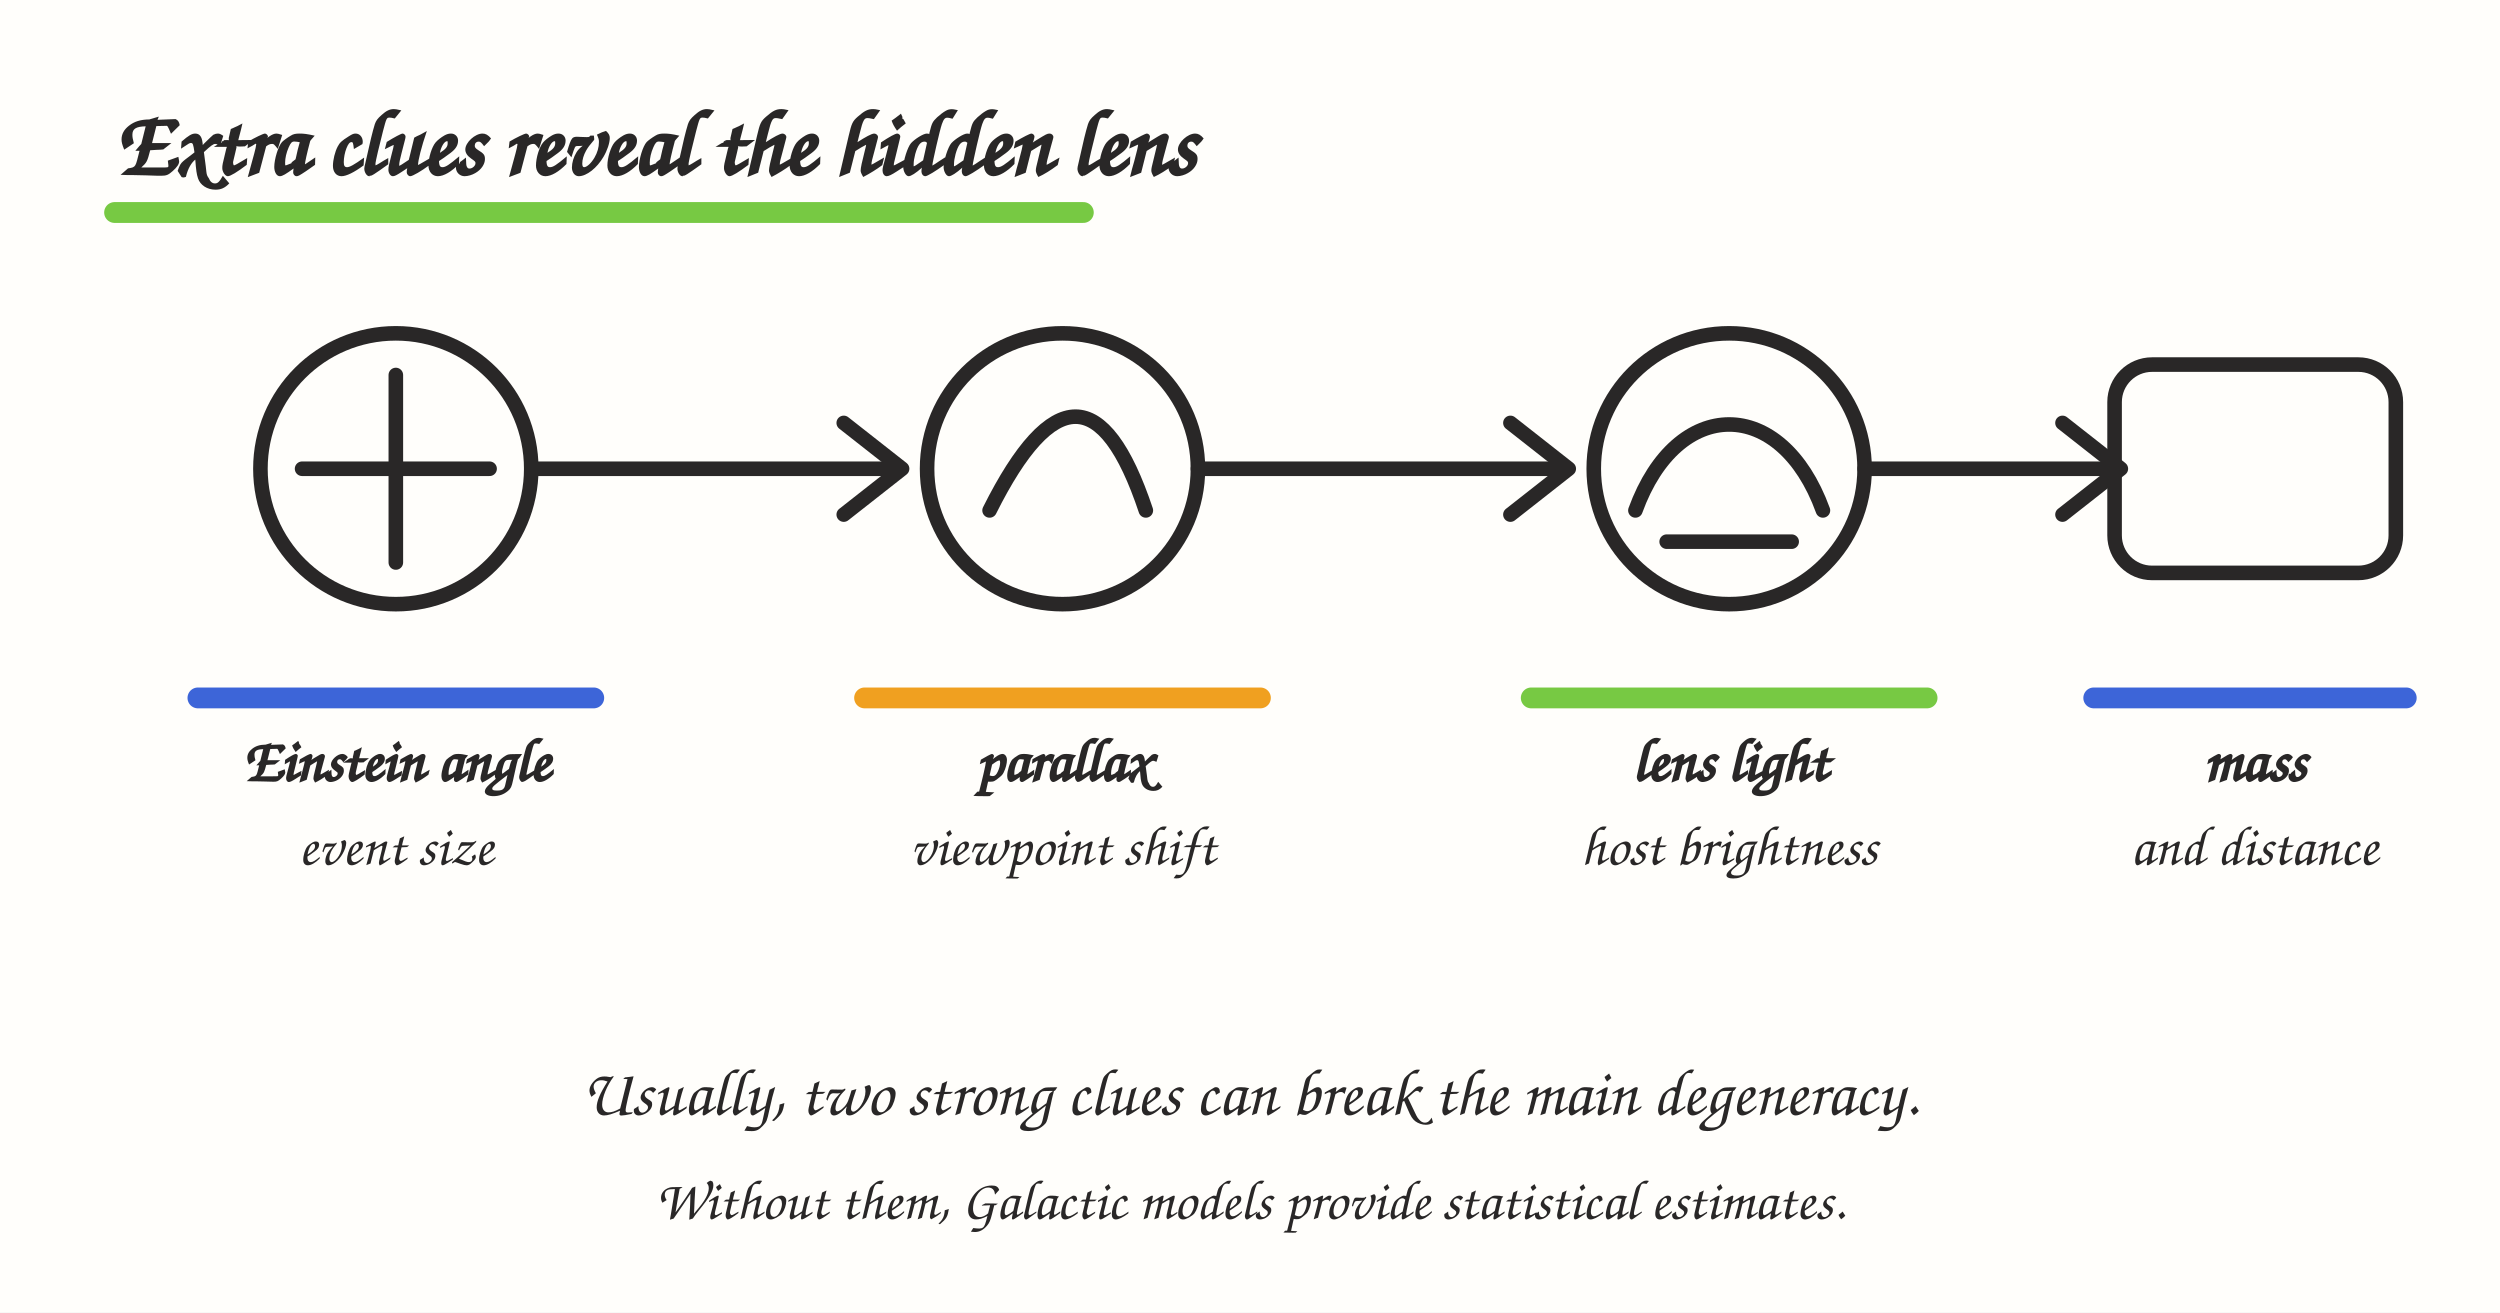
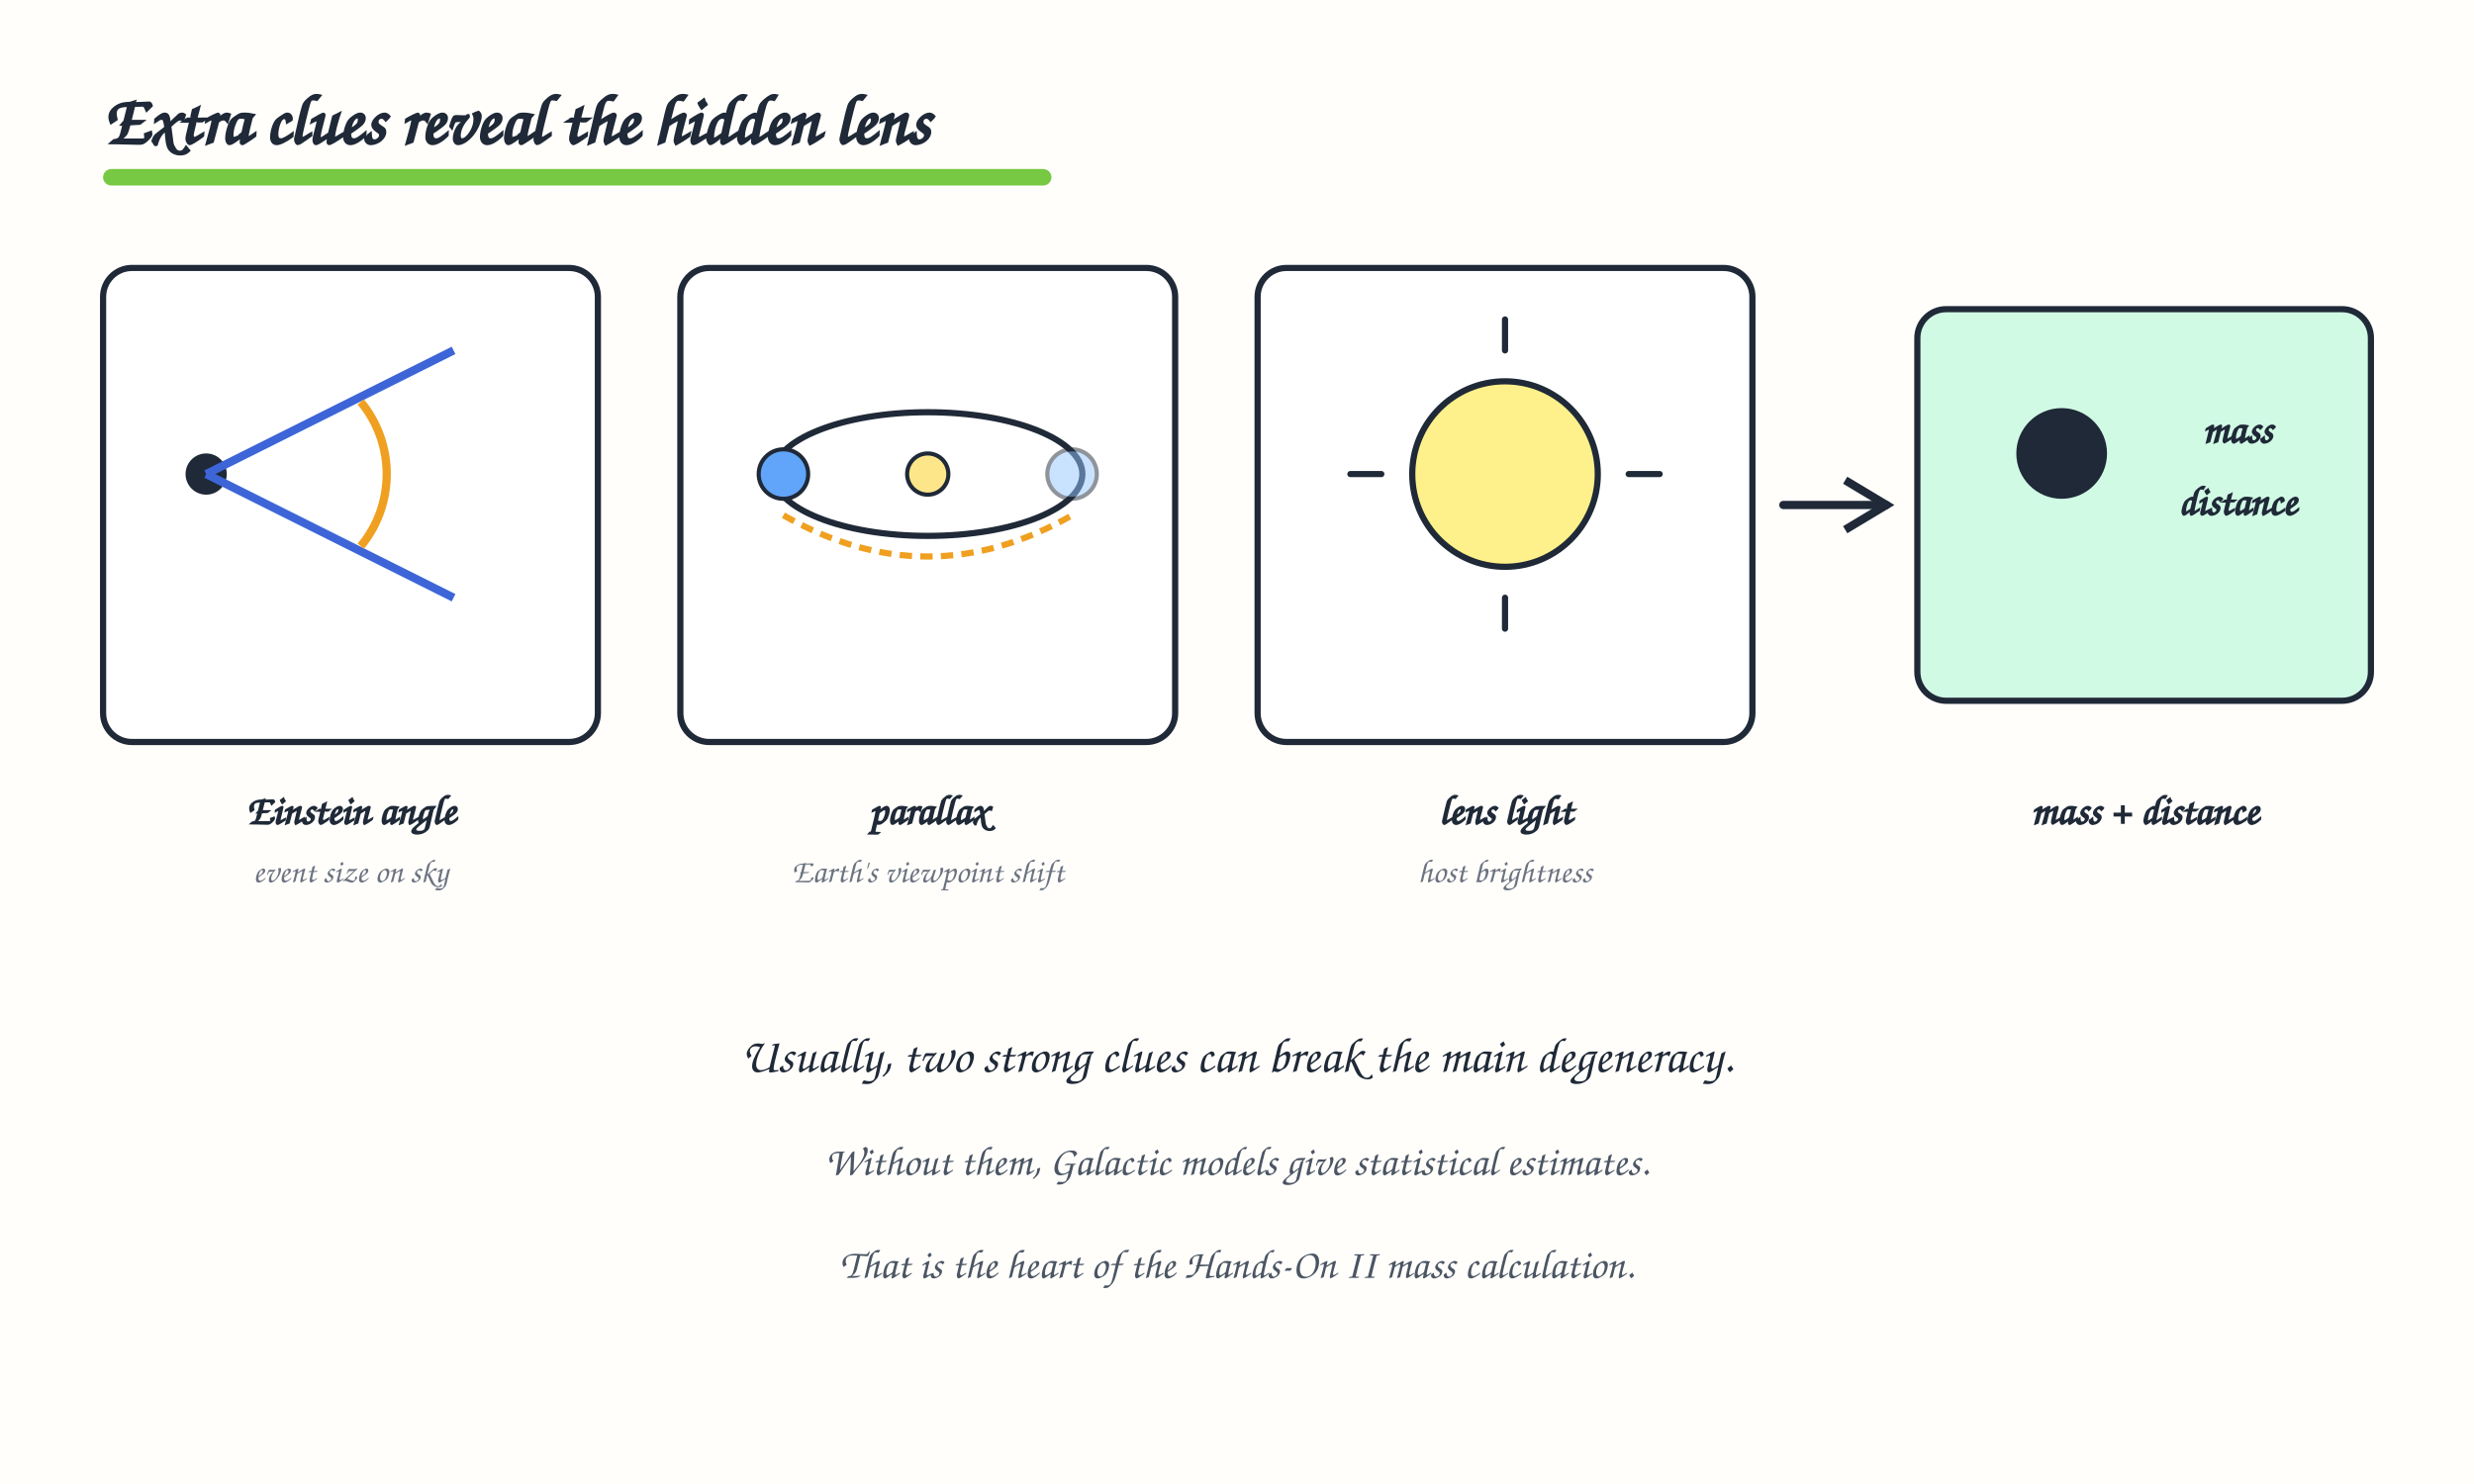
- <svg xmlns="http://www.w3.org/2000/svg" width="1200" height="630" viewBox="0 0 1200 630">
-   <rect width="1200" height="630" fill="#fffefb" />
-   <g fill="none" stroke="#292727" stroke-width="7" stroke-linecap="round" stroke-linejoin="round">
-     <circle cx="190" cy="225" r="65" />
-     <path d="M145 225h90M190 180v90" />
-     <circle cx="510" cy="225" r="65" />
-     <path d="M475 245c30-60 55-60 75 0" />
-     <circle cx="830" cy="225" r="65" />
-     <path d="M785 245c20-55 70-55 90 0M800 260h60" />
-     <path d="M255 225h175M575 225h175M895 225h120" />
-     <path d="M405 203l28 22-28 22M725 203l28 22-28 22M990 203l28 22-28 22" />
-     <rect x="1015" y="175" width="135" height="100" rx="18" />
+ <svg xmlns="http://www.w3.org/2000/svg" width="1200" height="720" viewBox="0 0 1200 720">
+   <rect width="1200" height="720" fill="#fffefb" />
+   <text x="50" y="70" font-family="'Segoe Print','Comic Sans MS',cursive" font-size="34" font-weight="700" fill="#1f2937">Extra clues reveal the hidden lens</text>
+   <rect x="50" y="82" width="460" height="8" rx="4" fill="#77c943" />
+   <rect x="50" y="130" width="240" height="230" rx="14" fill="#ffffff" stroke="#1f2937" stroke-width="3" />
+   <circle cx="100" cy="230" r="10" fill="#1f2937" />
+   <line x1="100" y1="230" x2="220" y2="170" stroke="#3d65d8" stroke-width="4" />
+   <line x1="100" y1="230" x2="220" y2="290" stroke="#3d65d8" stroke-width="4" />
+   <path d="M175 195 A55 55 0 0 1 175 265" fill="none" stroke="#f0a020" stroke-width="4" />
+   <text x="170" y="400" text-anchor="middle" font-family="'Segoe Print','Comic Sans MS',cursive" font-size="20" font-weight="700" fill="#1f2937">Einstein angle</text>
+   <text x="170" y="428" text-anchor="middle" font-family="'Segoe Print','Comic Sans MS',cursive" font-size="16" fill="#6b7280">event size on sky</text>
+   <rect x="330" y="130" width="240" height="230" rx="14" fill="#ffffff" stroke="#1f2937" stroke-width="3" />
+   <circle cx="450" cy="230" r="10" fill="#fde68a" stroke="#1f2937" stroke-width="2" />
+   <ellipse cx="450" cy="230" rx="75" ry="30" fill="none" stroke="#1f2937" stroke-width="3" />
+   <circle cx="380" cy="230" r="12" fill="#60a5fa" stroke="#1f2937" stroke-width="2" />
+   <circle cx="520" cy="230" r="12" fill="#93c5fd" stroke="#1f2937" stroke-width="2" opacity="0.5" />
+   <path d="M380 250 Q450 290 520 250" fill="none" stroke="#f0a020" stroke-width="3" stroke-dasharray="6 4" />
+   <text x="450" y="400" text-anchor="middle" font-family="'Segoe Print','Comic Sans MS',cursive" font-size="20" font-weight="700" fill="#1f2937">parallax</text>
+   <text x="450" y="428" text-anchor="middle" font-family="'Segoe Print','Comic Sans MS',cursive" font-size="16" fill="#6b7280">Earth's viewpoint shift</text>
+   <rect x="610" y="130" width="240" height="230" rx="14" fill="#ffffff" stroke="#1f2937" stroke-width="3" />
+   <circle cx="730" cy="230" r="45" fill="#fef08a" stroke="#1f2937" stroke-width="3" />
+   <g stroke="#1f2937" stroke-width="3" stroke-linecap="round">
+     <line x1="730" y1="170" x2="730" y2="155" />
+     <line x1="730" y1="305" x2="730" y2="290" />
+     <line x1="670" y1="230" x2="655" y2="230" />
+     <line x1="805" y1="230" x2="790" y2="230" />
  </g>
-   <g fill="none" stroke-width="10" stroke-linecap="round">
-     <path d="M55 102h465" stroke="#77c943" />
-     <path d="M95 335h190" stroke="#3d65d8" />
-     <path d="M415 335h190" stroke="#f0a020" />
-     <path d="M735 335h190" stroke="#77c943" />
-     <path d="M1005 335h150" stroke="#3d65d8" />
-   </g>
-   <g fill="#292727" font-family="'Segoe Print','Comic Sans MS',cursive" text-anchor="middle">
-     <text x="55" y="84" font-size="44" font-weight="700" text-anchor="start">Extra clues reveal the hidden lens</text>
-     <text x="190" y="375" font-size="29" font-weight="700">Einstein angle</text>
-     <text x="190" y="415" font-size="27">event size</text>
-     <text x="510" y="375" font-size="29" font-weight="700">parallax</text>
-     <text x="510" y="415" font-size="27">viewpoint shift</text>
-     <text x="830" y="375" font-size="29" font-weight="700">lens light</text>
-     <text x="830" y="415" font-size="27">host brightness</text>
-     <text x="1082" y="375" font-size="29" font-weight="700">mass</text>
-     <text x="1082" y="415" font-size="27">and distance</text>
-     <text x="600" y="535" font-size="32">Usually, two strong clues can break the main degeneracy.</text>
-     <text x="600" y="585" font-size="27">Without them, Galactic models provide statistical estimates.</text>
-   </g>
+   <text x="730" y="400" text-anchor="middle" font-family="'Segoe Print','Comic Sans MS',cursive" font-size="20" font-weight="700" fill="#1f2937">lens light</text>
+   <text x="730" y="428" text-anchor="middle" font-family="'Segoe Print','Comic Sans MS',cursive" font-size="16" fill="#6b7280">host brightness</text>
+   <path d="M865 245h50" stroke="#1f2937" stroke-width="4" stroke-linecap="round" />
+   <path d="M895 233l20 12-20 12" fill="none" stroke="#1f2937" stroke-width="4" />
+   <rect x="930" y="150" width="220" height="190" rx="14" fill="#d1fae5" stroke="#1f2937" stroke-width="3" />
+   <circle cx="1000" cy="220" r="22" fill="#1f2937" />
+   <text x="1085" y="215" text-anchor="middle" font-family="'Segoe Print','Comic Sans MS',cursive" font-size="20" font-weight="700" fill="#1f2937">mass</text>
+   <text x="1085" y="250" text-anchor="middle" font-family="'Segoe Print','Comic Sans MS',cursive" font-size="20" font-weight="700" fill="#1f2937">distance</text>
+   <text x="1040" y="400" text-anchor="middle" font-family="'Segoe Print','Comic Sans MS',cursive" font-size="20" font-weight="700" fill="#1f2937">mass + distance</text>
+   <text x="600" y="520" text-anchor="middle" font-family="'Segoe Print','Comic Sans MS',cursive" font-size="24" fill="#1f2937">Usually, two strong clues can break the main degeneracy.</text>
+   <text x="600" y="570" text-anchor="middle" font-family="'Segoe Print','Comic Sans MS',cursive" font-size="20" fill="#4b5563">Without them, Galactic models give statistical estimates.</text>
+   <text x="600" y="620" text-anchor="middle" font-family="'Segoe Print','Comic Sans MS',cursive" font-size="20" fill="#4b5563">That is the heart of the Hands-On II mass calculation.</text>
</svg>
